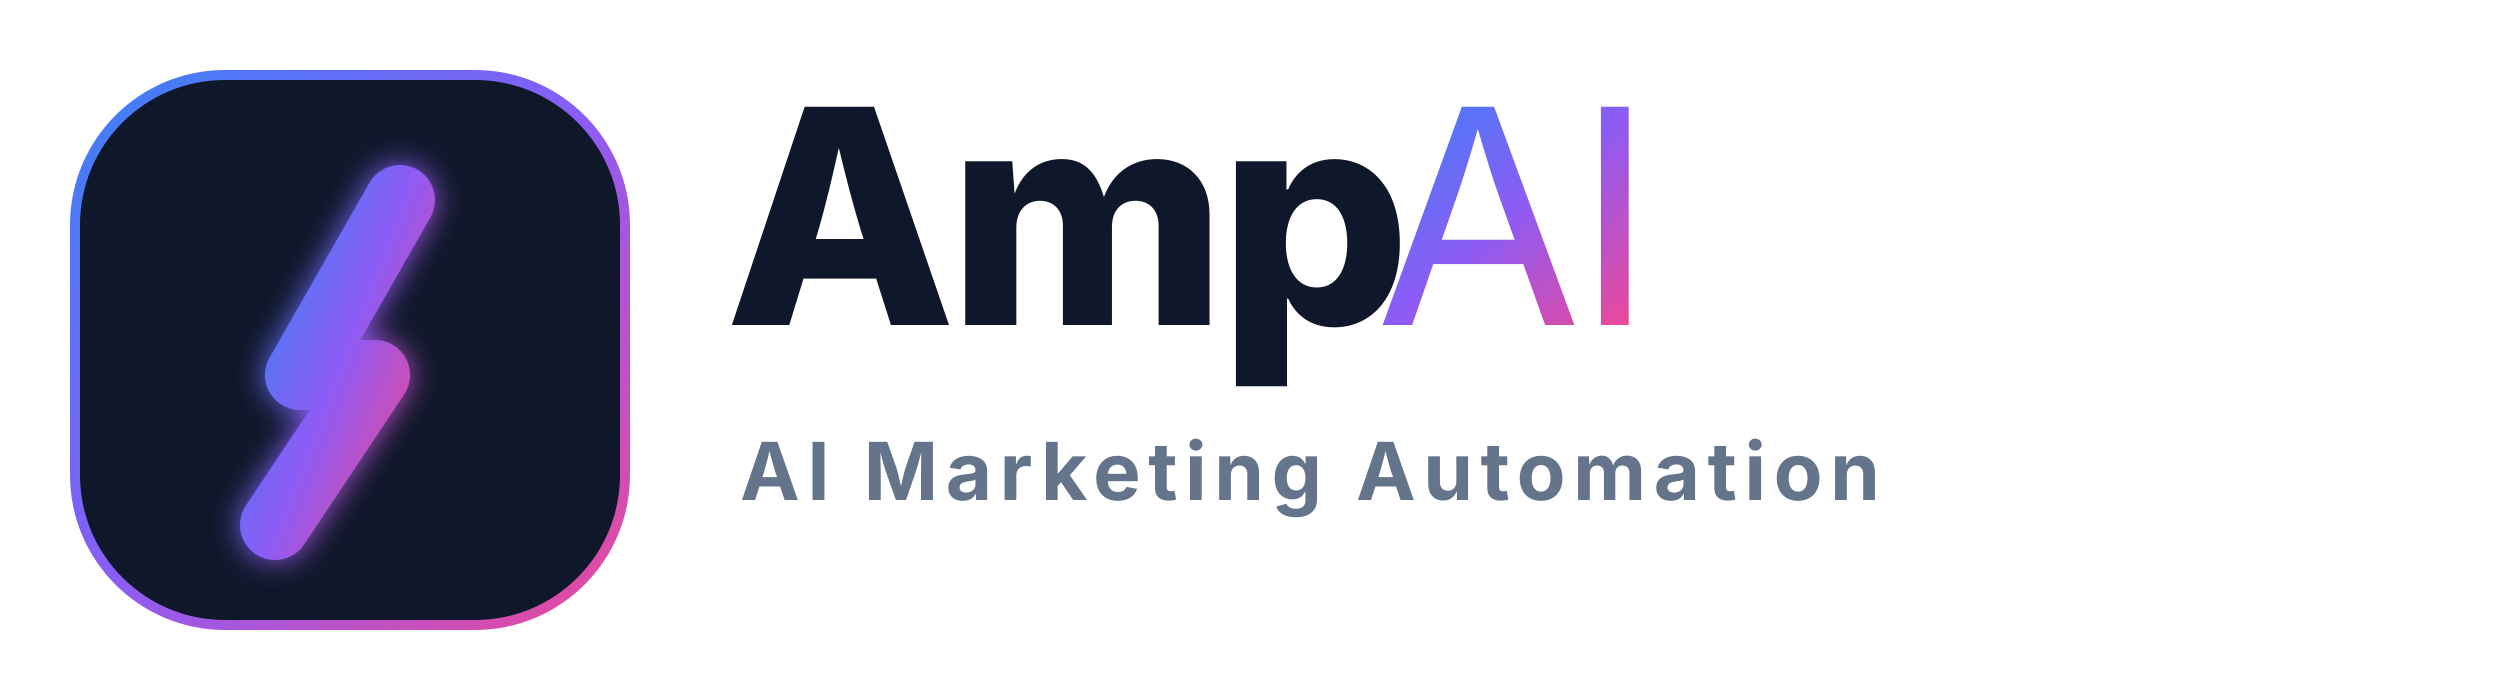
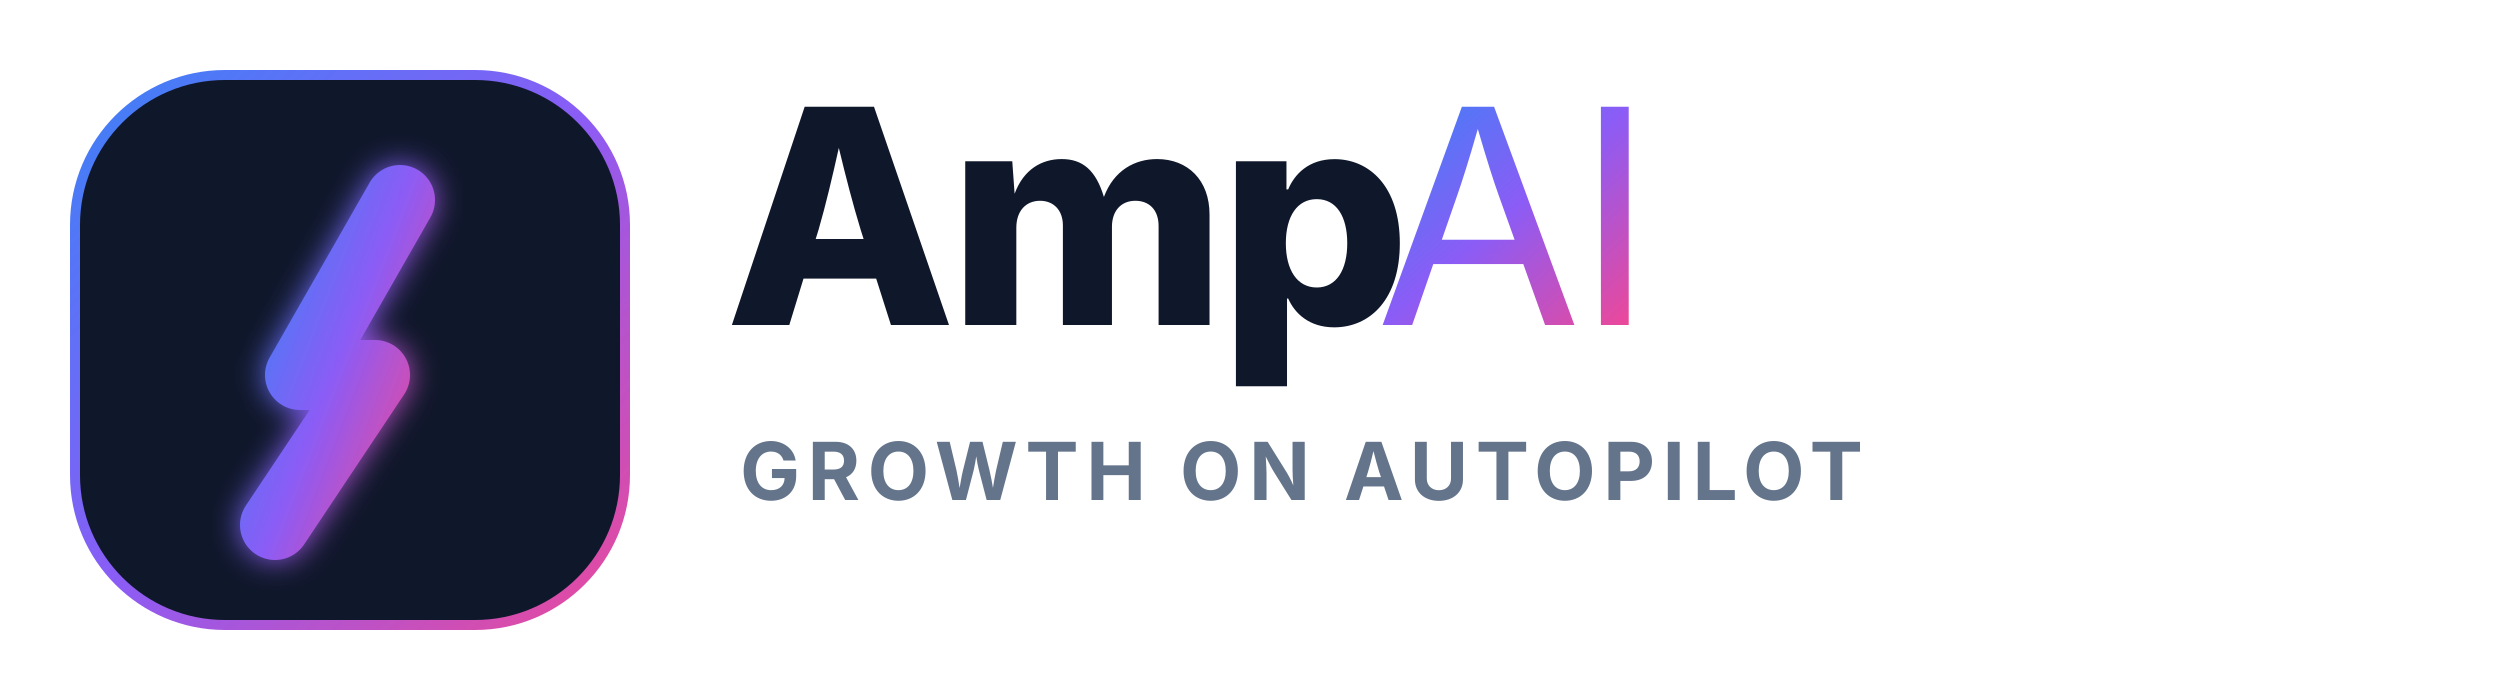
<svg xmlns="http://www.w3.org/2000/svg" viewBox="0 0 500 140" fill="none">
  <defs>
    <linearGradient id="lovableGrad" x1="0%" y1="0%" x2="100%" y2="100%">
      <stop offset="0%" style="stop-color:#3b82f6;stop-opacity:1" />
      <stop offset="50%" style="stop-color:#8b5cf6;stop-opacity:1" />
      <stop offset="100%" style="stop-color:#ec4899;stop-opacity:1" />
    </linearGradient>
    <filter id="softGlow" x="-50%" y="-50%" width="200%" height="200%">
      <feGaussianBlur stdDeviation="3" result="blur" />
      <feComposite in="SourceGraphic" in2="blur" operator="over" />
    </filter>
    <filter id="innerDepth">
      <feComponentTransfer in="SourceAlpha">
        <feFuncA type="table" tableValues="1 0" />
      </feComponentTransfer>
      <feGaussianBlur stdDeviation="2" />
      <feOffset dx="1" dy="2" result="offsetblur" />
      <feFlood flood-color="rgba(0,0,0,0.5)" result="color" />
      <feComposite in2="offsetblur" operator="in" />
      <feComposite in2="SourceAlpha" operator="in" />
      <feMerge>
        <feMergeNode in="SourceGraphic" />
        <feMergeNode />
      </feMerge>
    </filter>
  </defs>
  <g transform="translate(15, 15)">
    <rect x="0" y="0" width="110" height="110" rx="30" fill="#0f172a" stroke="url(#lovableGrad)" stroke-width="2" />
    <path d="M 65 25 L 45 60 L 60 60 L 40 90" stroke="url(#lovableGrad)" stroke-width="14" stroke-linecap="round" stroke-linejoin="round" filter="url(#softGlow)" fill="none" />
  </g>
  <text x="145" y="65" font-family="'Inter', 'Figtree', system-ui, sans-serif" font-size="60" font-weight="800" fill="#0f172a" letter-spacing="-1.5">
    Amp
  </text>
  <text x="275" y="65" font-family="'Inter', 'Figtree', system-ui, sans-serif" font-size="60" font-weight="400" fill="url(#lovableGrad)" letter-spacing="-1.5">
    AI
  </text>
  <text x="148" y="100" font-family="'Inter', 'Figtree', system-ui, sans-serif" font-size="16" font-weight="700" fill="#64748b" letter-spacing="1.5" text-transform="uppercase">
-     AI Marketing Automation
+     GROWTH ON AUTOPILOT
  </text>
</svg>
